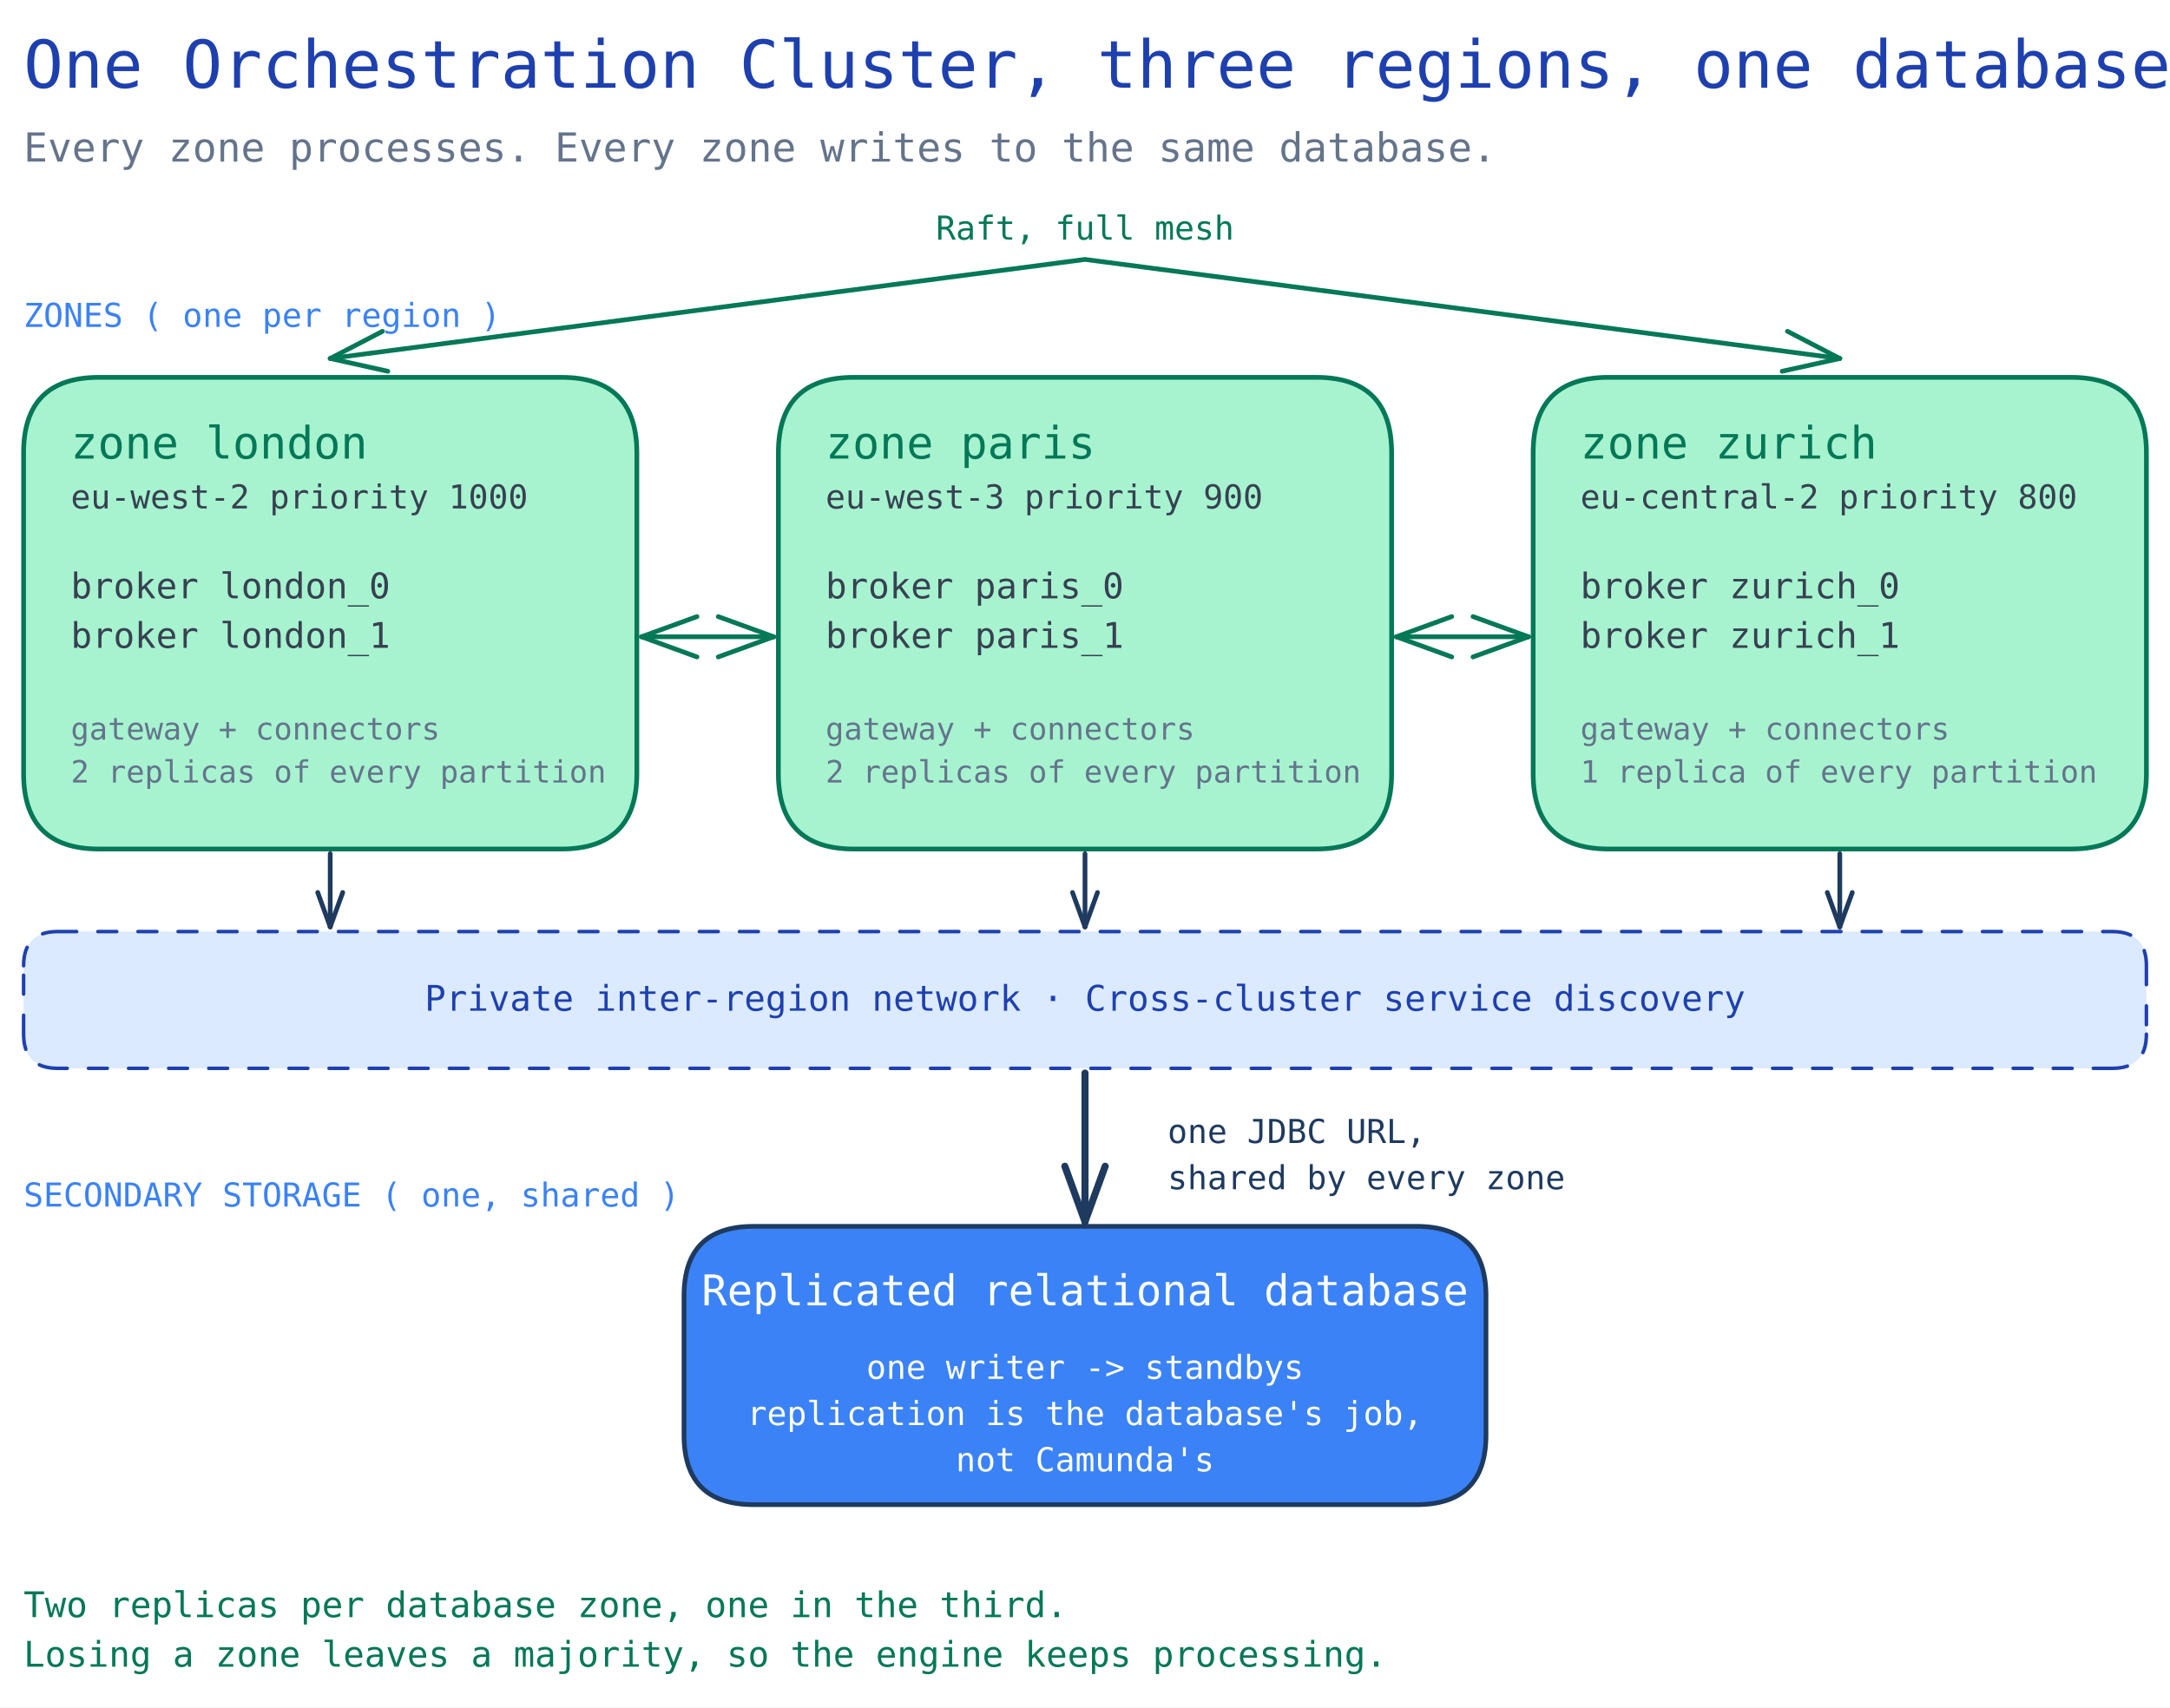
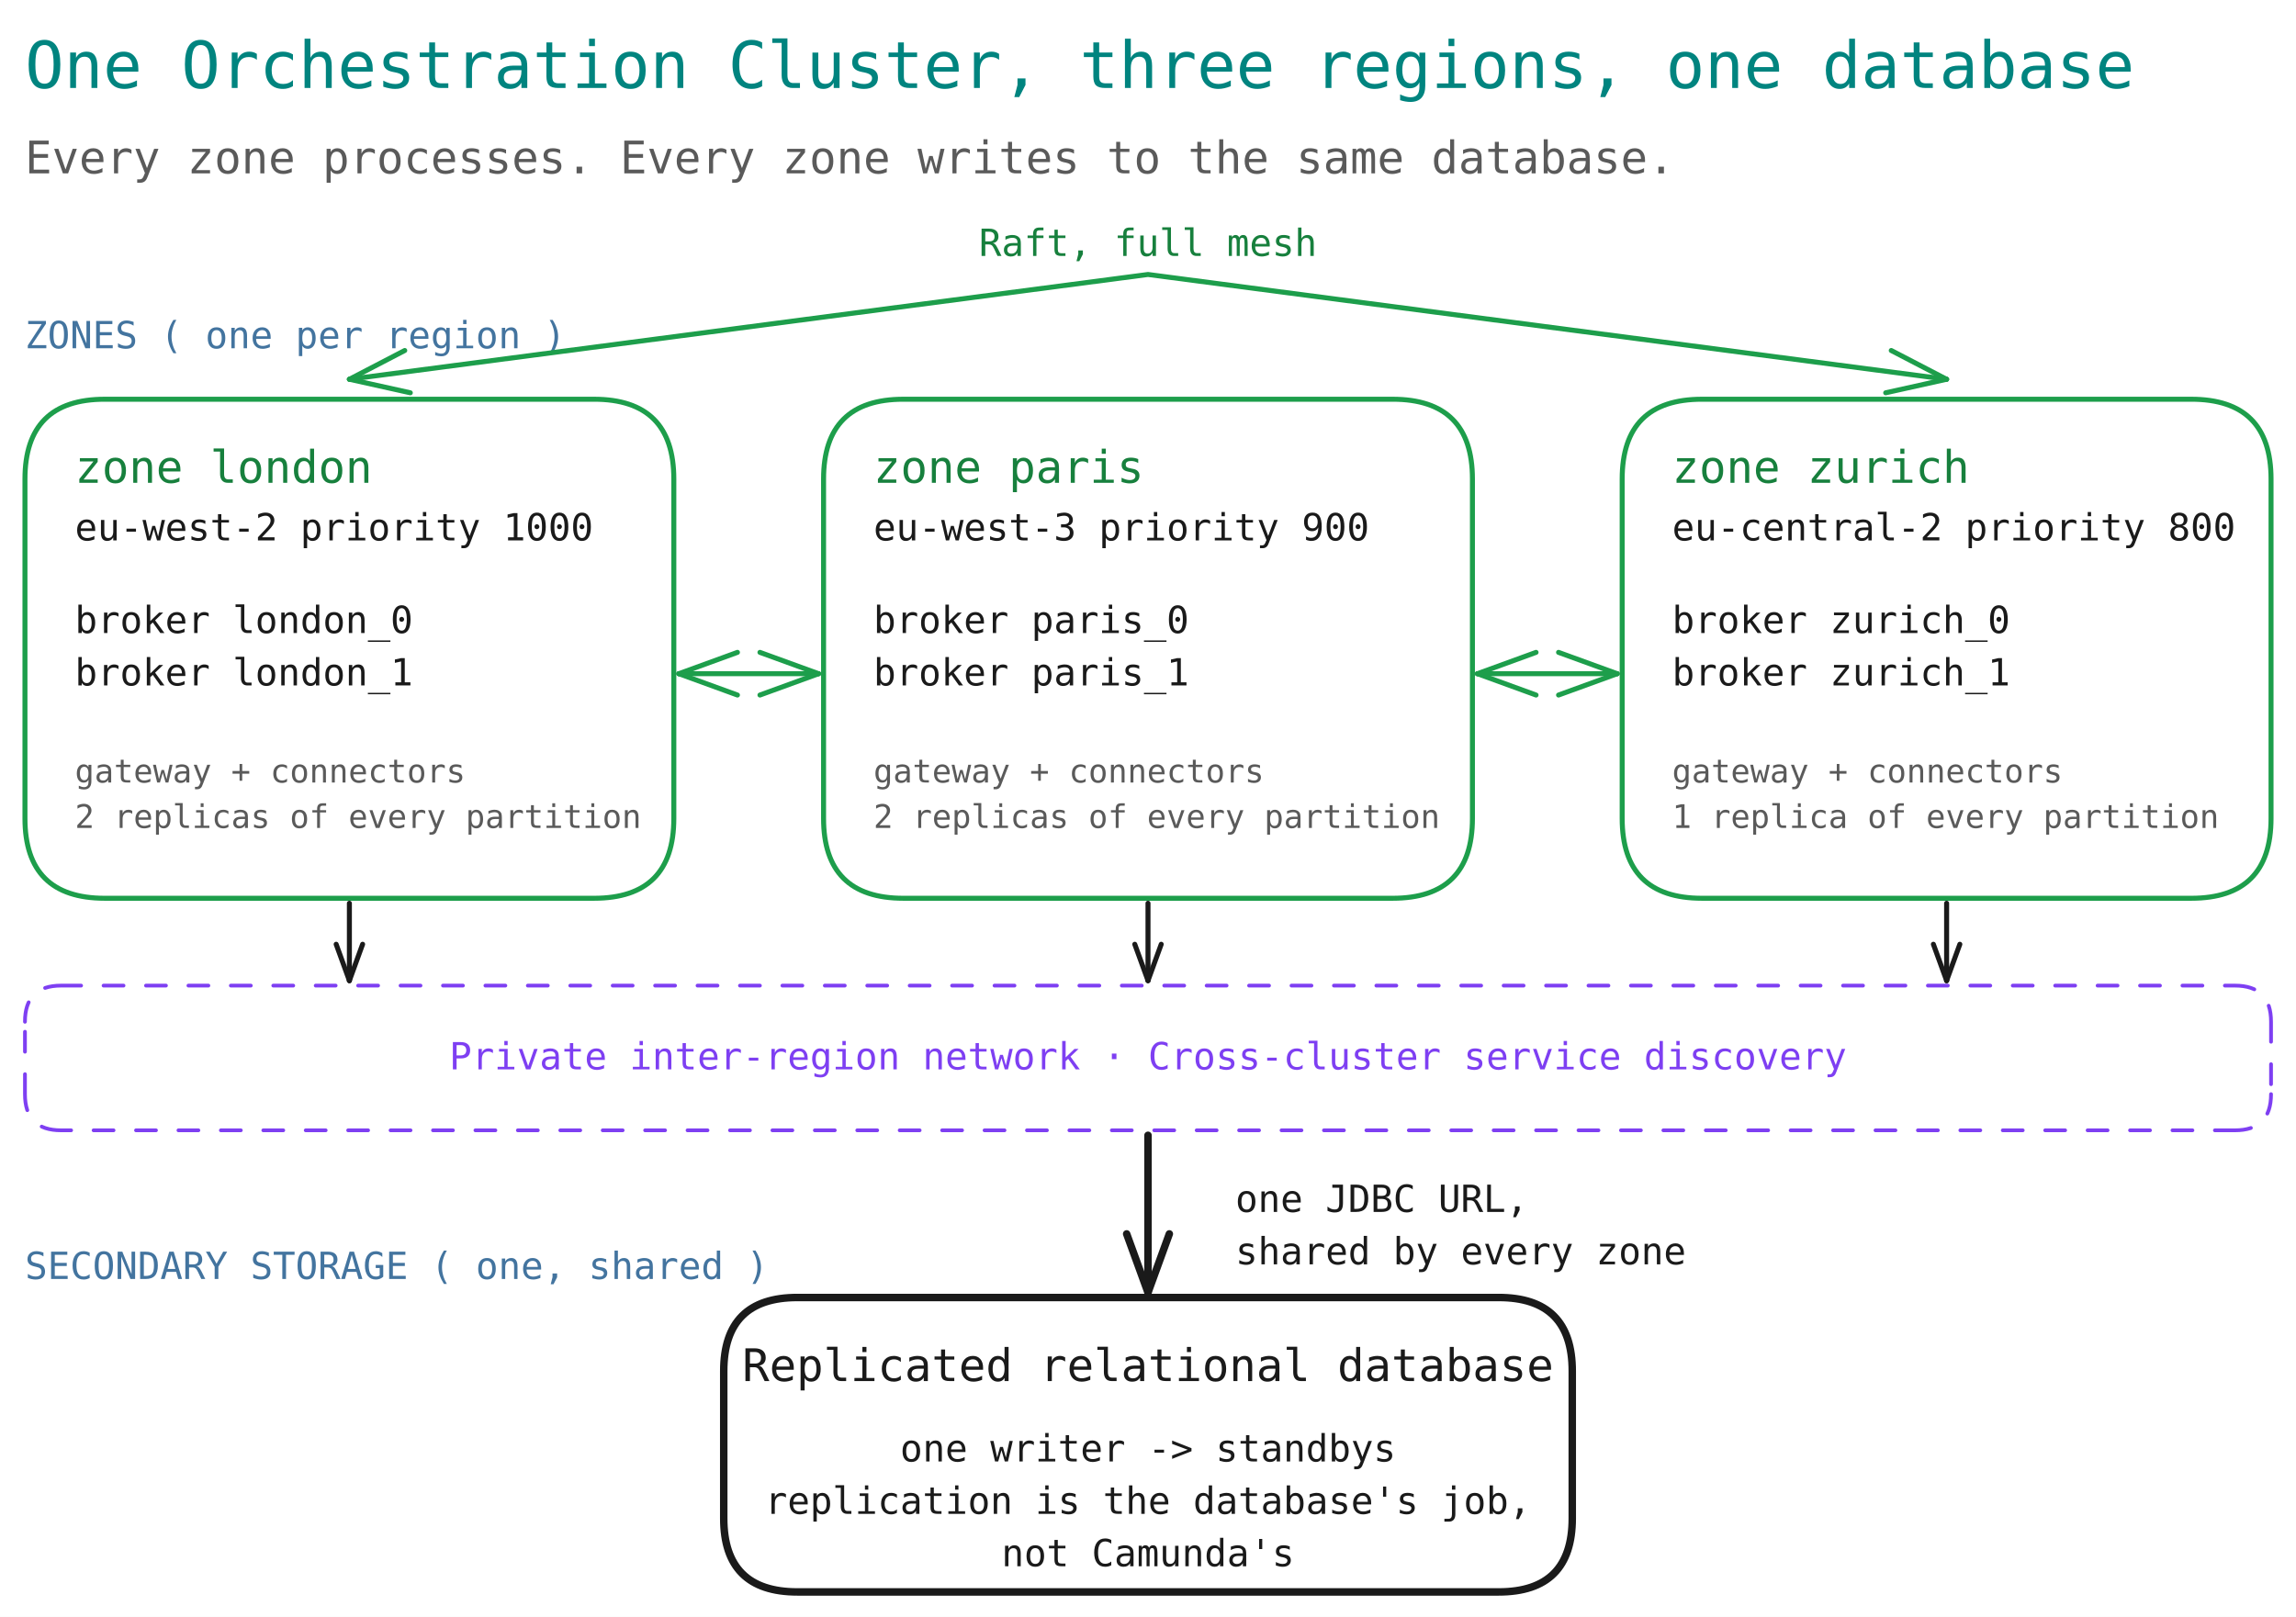
- <svg xmlns="http://www.w3.org/2000/svg" version="1.1" viewBox="0 0 920 724">
+ <svg xmlns="http://www.w3.org/2000/svg" version="1.1" viewBox="0 0 920 648">
  <defs />
-   <rect x="0" y="0" width="920" height="724" fill="#ffffff" />
-   <g transform="translate(10 10) rotate(0 320 17.5)">
-     <text x="0" y="27.207" font-family="ui-monospace, SFMono-Regular, Menlo, Consolas, monospace" font-size="28px" fill="#1e40af" text-anchor="start" style="white-space: pre;" direction="ltr" dominant-baseline="alphabetic">One Orchestration Cluster, three regions, one database</text>
+   <rect x="0" y="0" width="920" height="648" fill="#ffffff" />
+   <g transform="translate(10 10) rotate(0 421.2 16.25)">
+     <text x="0" y="25.264" font-family="ui-monospace, SFMono-Regular, Menlo, Consolas, monospace" font-size="26px" fill="#00847f" text-anchor="start" style="white-space: pre;" direction="ltr" dominant-baseline="alphabetic">One Orchestration Cluster, three regions, one database</text>
  </g>
-   <g transform="translate(10 52) rotate(0 450 11)">
-     <text x="0" y="16.519" font-family="ui-monospace, SFMono-Regular, Menlo, Consolas, monospace" font-size="17px" fill="#64748b" text-anchor="start" style="white-space: pre;" direction="ltr" dominant-baseline="alphabetic">Every zone processes. Every zone writes to the same database.</text>
+   <g transform="translate(10 52) rotate(0 329.4 11.25)">
+     <text x="0" y="17.49" font-family="ui-monospace, SFMono-Regular, Menlo, Consolas, monospace" font-size="18px" fill="#5a5a5a" text-anchor="start" style="white-space: pre;" direction="ltr" dominant-baseline="alphabetic">Every zone processes. Every zone writes to the same database.</text>
  </g>
-   <g transform="translate(10 125) rotate(0 130 10)">
-     <text x="0" y="13.604" font-family="ui-monospace, SFMono-Regular, Menlo, Consolas, monospace" font-size="14px" fill="#3b82f6" text-anchor="start" style="white-space: pre;" direction="ltr" dominant-baseline="alphabetic">ZONES  ( one per region )</text>
+   <g transform="translate(10 125) rotate(0 112.5 9.375)">
+     <text x="0" y="14.575" font-family="ui-monospace, SFMono-Regular, Menlo, Consolas, monospace" font-size="15px" fill="#43749f" text-anchor="start" style="white-space: pre;" direction="ltr" dominant-baseline="alphabetic">ZONES  ( one per region )</text>
  </g>
  <g stroke-linecap="round" transform="translate(10 160) rotate(0 130 100)">
-     <path d="M32 0 C80.68 0, 129.36 0, 228 0 C249.33 0, 260 10.67, 260 32 C260 64.55, 260 97.1, 260 168 C260 189.33, 249.33 200, 228 200 C159.01 200, 90.01 200, 32 200 C10.67 200, 0 189.33, 0 168 C0 128.83, 0 89.66, 0 32 C0 10.67, 10.67 0, 32 0" stroke="none" stroke-width="0" fill="#a7f3d0" />
-     <path d="M32 0 C80.92 0, 129.84 0, 228 0 M32 0 C91.1 0, 150.2 0, 228 0 M228 0 C249.33 0, 260 10.67, 260 32 M228 0 C249.33 0, 260 10.67, 260 32 M260 32 C260 59.97, 260 87.94, 260 168 M260 32 C260 72.57, 260 113.14, 260 168 M260 168 C260 189.33, 249.33 200, 228 200 M260 168 C260 189.33, 249.33 200, 228 200 M228 200 C187.94 200, 147.89 200, 32 200 M228 200 C151.31 200, 74.63 200, 32 200 M32 200 C10.67 200, 0 189.33, 0 168 M32 200 C10.67 200, 0 189.33, 0 168 M0 168 C0 113.62, 0 59.24, 0 32 M0 168 C0 136.58, 0 105.17, 0 32 M0 32 C0 10.67, 10.67 0, 32 0 M0 32 C0 10.67, 10.67 0, 32 0" stroke="#047857" stroke-width="2" fill="none" />
+     <path d="M32 0 C80.68 0, 129.36 0, 228 0 C249.33 0, 260 10.67, 260 32 C260 64.55, 260 97.1, 260 168 C260 189.33, 249.33 200, 228 200 C159.01 200, 90.01 200, 32 200 C10.67 200, 0 189.33, 0 168 C0 128.83, 0 89.66, 0 32 C0 10.67, 10.67 0, 32 0" stroke="none" stroke-width="0" fill="#ffffff" />
+     <path d="M32 0 C80.92 0, 129.84 0, 228 0 M32 0 C91.1 0, 150.2 0, 228 0 M228 0 C249.33 0, 260 10.67, 260 32 M228 0 C249.33 0, 260 10.67, 260 32 M260 32 C260 59.97, 260 87.94, 260 168 M260 32 C260 72.57, 260 113.14, 260 168 M260 168 C260 189.33, 249.33 200, 228 200 M260 168 C260 189.33, 249.33 200, 228 200 M228 200 C187.94 200, 147.89 200, 32 200 M228 200 C151.31 200, 74.63 200, 32 200 M32 200 C10.67 200, 0 189.33, 0 168 M32 200 C10.67 200, 0 189.33, 0 168 M0 168 C0 113.62, 0 59.24, 0 32 M0 168 C0 136.58, 0 105.17, 0 32 M0 32 C0 10.67, 10.67 0, 32 0 M0 32 C0 10.67, 10.67 0, 32 0" stroke="#1d9e4b" stroke-width="2" fill="none" />
  </g>
-   <g transform="translate(30 176) rotate(0 110 12)">
-     <text x="0" y="18.462" font-family="ui-monospace, SFMono-Regular, Menlo, Consolas, monospace" font-size="19px" fill="#047857" text-anchor="start" style="white-space: pre;" direction="ltr" dominant-baseline="alphabetic">zone london</text>
+   <g transform="translate(30 176) rotate(0 59.4 11.25)">
+     <text x="0" y="17.49" font-family="ui-monospace, SFMono-Regular, Menlo, Consolas, monospace" font-size="18px" fill="#17803d" text-anchor="start" style="white-space: pre;" direction="ltr" dominant-baseline="alphabetic">zone london</text>
  </g>
-   <g transform="translate(30 202) rotate(0 110 10)">
-     <text x="0" y="13.604" font-family="ui-monospace, SFMono-Regular, Menlo, Consolas, monospace" font-size="14px" fill="#374151" text-anchor="start" style="white-space: pre;" direction="ltr" dominant-baseline="alphabetic">eu-west-2   priority 1000</text>
+   <g transform="translate(30 202) rotate(0 108 9.375)">
+     <text x="0" y="14.575" font-family="ui-monospace, SFMono-Regular, Menlo, Consolas, monospace" font-size="15px" fill="#1a1a1a" text-anchor="start" style="white-space: pre;" direction="ltr" dominant-baseline="alphabetic">eu-west-2  priority 1000</text>
  </g>
-   <g transform="translate(30 238) rotate(0 110 24)">
-     <text x="0" y="15.7" font-family="ui-monospace, SFMono-Regular, Menlo, Consolas, monospace" font-size="15px" fill="#374151" text-anchor="start" style="white-space: pre;" direction="ltr" dominant-baseline="alphabetic">broker london_0</text>
-     <text x="0" y="36.7" font-family="ui-monospace, SFMono-Regular, Menlo, Consolas, monospace" font-size="15px" fill="#374151" text-anchor="start" style="white-space: pre;" direction="ltr" dominant-baseline="alphabetic">broker london_1</text>
+   <g transform="translate(30 238) rotate(0 67.5 21)">
+     <text x="0" y="15.7" font-family="ui-monospace, SFMono-Regular, Menlo, Consolas, monospace" font-size="15px" fill="#1a1a1a" text-anchor="start" style="white-space: pre;" direction="ltr" dominant-baseline="alphabetic">broker london_0</text>
+     <text x="0" y="36.7" font-family="ui-monospace, SFMono-Regular, Menlo, Consolas, monospace" font-size="15px" fill="#1a1a1a" text-anchor="start" style="white-space: pre;" direction="ltr" dominant-baseline="alphabetic">broker london_1</text>
  </g>
-   <g transform="translate(30 300) rotate(0 110 22)">
-     <text x="0" y="13.607" font-family="ui-monospace, SFMono-Regular, Menlo, Consolas, monospace" font-size="13px" fill="#64748b" text-anchor="start" style="white-space: pre;" direction="ltr" dominant-baseline="alphabetic">gateway + connectors</text>
-     <text x="0" y="31.807" font-family="ui-monospace, SFMono-Regular, Menlo, Consolas, monospace" font-size="13px" fill="#64748b" text-anchor="start" style="white-space: pre;" direction="ltr" dominant-baseline="alphabetic">2 replicas of every partition</text>
+   <g transform="translate(30 300) rotate(0 113.1 18.2)">
+     <text x="0" y="13.607" font-family="ui-monospace, SFMono-Regular, Menlo, Consolas, monospace" font-size="13px" fill="#5a5a5a" text-anchor="start" style="white-space: pre;" direction="ltr" dominant-baseline="alphabetic">gateway + connectors</text>
+     <text x="0" y="31.807" font-family="ui-monospace, SFMono-Regular, Menlo, Consolas, monospace" font-size="13px" fill="#5a5a5a" text-anchor="start" style="white-space: pre;" direction="ltr" dominant-baseline="alphabetic">2 replicas of every partition</text>
  </g>
  <g stroke-linecap="round" transform="translate(330 160) rotate(0 130 100)">
-     <path d="M32 0 C80.65 0, 129.29 0, 228 0 C249.33 0, 260 10.67, 260 32 C260 71.83, 260 111.67, 260 168 C260 189.33, 249.33 200, 228 200 C167.98 200, 107.96 200, 32 200 C10.67 200, 0 189.33, 0 168 C0 124.42, 0 80.84, 0 32 C0 10.67, 10.67 0, 32 0" stroke="none" stroke-width="0" fill="#a7f3d0" />
-     <path d="M32 0 C80.93 0, 129.86 0, 228 0 M32 0 C75.41 0, 118.82 0, 228 0 M228 0 C249.33 0, 260 10.67, 260 32 M228 0 C249.33 0, 260 10.67, 260 32 M260 32 C260 83.77, 260 135.54, 260 168 M260 32 C260 85.52, 260 139.04, 260 168 M260 168 C260 189.33, 249.33 200, 228 200 M260 168 C260 189.33, 249.33 200, 228 200 M228 200 C157.22 200, 86.45 200, 32 200 M228 200 C159.51 200, 91.01 200, 32 200 M32 200 C10.67 200, 0 189.33, 0 168 M32 200 C10.67 200, 0 189.33, 0 168 M0 168 C0 131.56, 0 95.12, 0 32 M0 168 C0 114.26, 0 60.51, 0 32 M0 32 C0 10.67, 10.67 0, 32 0 M0 32 C0 10.67, 10.67 0, 32 0" stroke="#047857" stroke-width="2" fill="none" />
+     <path d="M32 0 C80.65 0, 129.29 0, 228 0 C249.33 0, 260 10.67, 260 32 C260 71.83, 260 111.67, 260 168 C260 189.33, 249.33 200, 228 200 C167.98 200, 107.96 200, 32 200 C10.67 200, 0 189.33, 0 168 C0 124.42, 0 80.84, 0 32 C0 10.67, 10.67 0, 32 0" stroke="none" stroke-width="0" fill="#ffffff" />
+     <path d="M32 0 C80.93 0, 129.86 0, 228 0 M32 0 C75.41 0, 118.82 0, 228 0 M228 0 C249.33 0, 260 10.67, 260 32 M228 0 C249.33 0, 260 10.67, 260 32 M260 32 C260 83.77, 260 135.54, 260 168 M260 32 C260 85.52, 260 139.04, 260 168 M260 168 C260 189.33, 249.33 200, 228 200 M260 168 C260 189.33, 249.33 200, 228 200 M228 200 C157.22 200, 86.45 200, 32 200 M228 200 C159.51 200, 91.01 200, 32 200 M32 200 C10.67 200, 0 189.33, 0 168 M32 200 C10.67 200, 0 189.33, 0 168 M0 168 C0 131.56, 0 95.12, 0 32 M0 168 C0 114.26, 0 60.51, 0 32 M0 32 C0 10.67, 10.67 0, 32 0 M0 32 C0 10.67, 10.67 0, 32 0" stroke="#1d9e4b" stroke-width="2" fill="none" />
  </g>
-   <g transform="translate(350 176) rotate(0 110 12)">
-     <text x="0" y="18.462" font-family="ui-monospace, SFMono-Regular, Menlo, Consolas, monospace" font-size="19px" fill="#047857" text-anchor="start" style="white-space: pre;" direction="ltr" dominant-baseline="alphabetic">zone paris</text>
+   <g transform="translate(350 176) rotate(0 54 11.25)">
+     <text x="0" y="17.49" font-family="ui-monospace, SFMono-Regular, Menlo, Consolas, monospace" font-size="18px" fill="#17803d" text-anchor="start" style="white-space: pre;" direction="ltr" dominant-baseline="alphabetic">zone paris</text>
  </g>
-   <g transform="translate(350 202) rotate(0 110 10)">
-     <text x="0" y="13.604" font-family="ui-monospace, SFMono-Regular, Menlo, Consolas, monospace" font-size="14px" fill="#374151" text-anchor="start" style="white-space: pre;" direction="ltr" dominant-baseline="alphabetic">eu-west-3   priority 900</text>
+   <g transform="translate(350 202) rotate(0 103.5 9.375)">
+     <text x="0" y="14.575" font-family="ui-monospace, SFMono-Regular, Menlo, Consolas, monospace" font-size="15px" fill="#1a1a1a" text-anchor="start" style="white-space: pre;" direction="ltr" dominant-baseline="alphabetic">eu-west-3  priority 900</text>
  </g>
-   <g transform="translate(350 238) rotate(0 110 24)">
-     <text x="0" y="15.7" font-family="ui-monospace, SFMono-Regular, Menlo, Consolas, monospace" font-size="15px" fill="#374151" text-anchor="start" style="white-space: pre;" direction="ltr" dominant-baseline="alphabetic">broker paris_0</text>
-     <text x="0" y="36.7" font-family="ui-monospace, SFMono-Regular, Menlo, Consolas, monospace" font-size="15px" fill="#374151" text-anchor="start" style="white-space: pre;" direction="ltr" dominant-baseline="alphabetic">broker paris_1</text>
+   <g transform="translate(350 238) rotate(0 63 21)">
+     <text x="0" y="15.7" font-family="ui-monospace, SFMono-Regular, Menlo, Consolas, monospace" font-size="15px" fill="#1a1a1a" text-anchor="start" style="white-space: pre;" direction="ltr" dominant-baseline="alphabetic">broker paris_0</text>
+     <text x="0" y="36.7" font-family="ui-monospace, SFMono-Regular, Menlo, Consolas, monospace" font-size="15px" fill="#1a1a1a" text-anchor="start" style="white-space: pre;" direction="ltr" dominant-baseline="alphabetic">broker paris_1</text>
  </g>
-   <g transform="translate(350 300) rotate(0 110 22)">
-     <text x="0" y="13.607" font-family="ui-monospace, SFMono-Regular, Menlo, Consolas, monospace" font-size="13px" fill="#64748b" text-anchor="start" style="white-space: pre;" direction="ltr" dominant-baseline="alphabetic">gateway + connectors</text>
-     <text x="0" y="31.807" font-family="ui-monospace, SFMono-Regular, Menlo, Consolas, monospace" font-size="13px" fill="#64748b" text-anchor="start" style="white-space: pre;" direction="ltr" dominant-baseline="alphabetic">2 replicas of every partition</text>
+   <g transform="translate(350 300) rotate(0 113.1 18.2)">
+     <text x="0" y="13.607" font-family="ui-monospace, SFMono-Regular, Menlo, Consolas, monospace" font-size="13px" fill="#5a5a5a" text-anchor="start" style="white-space: pre;" direction="ltr" dominant-baseline="alphabetic">gateway + connectors</text>
+     <text x="0" y="31.807" font-family="ui-monospace, SFMono-Regular, Menlo, Consolas, monospace" font-size="13px" fill="#5a5a5a" text-anchor="start" style="white-space: pre;" direction="ltr" dominant-baseline="alphabetic">2 replicas of every partition</text>
  </g>
  <g stroke-linecap="round" transform="translate(650 160) rotate(0 130 100)">
-     <path d="M32 0 C80.62 0, 129.23 0, 228 0 C249.33 0, 260 10.67, 260 32 C260 79.12, 260 126.23, 260 168 C260 189.33, 249.33 200, 228 200 C176.95 200, 125.91 200, 32 200 C10.67 200, 0 189.33, 0 168 C0 120.01, 0 72.03, 0 32 C0 10.67, 10.67 0, 32 0" stroke="none" stroke-width="0" fill="#a7f3d0" />
-     <path d="M32 0 C80.94 0, 129.88 0, 228 0 M32 0 C98.92 0, 165.83 0, 228 0 M228 0 C249.33 0, 260 10.67, 260 32 M228 0 C249.33 0, 260 10.67, 260 32 M260 32 C260 80.38, 260 128.75, 260 168 M260 32 C260 71.27, 260 110.54, 260 168 M260 168 C260 189.33, 249.33 200, 228 200 M260 168 C260 189.33, 249.33 200, 228 200 M228 200 C165.71 200, 103.41 200, 32 200 M228 200 C167.7 200, 107.4 200, 32 200 M32 200 C10.67 200, 0 189.33, 0 168 M32 200 C10.67 200, 0 189.33, 0 168 M0 168 C0 122.3, 0 76.6, 0 32 M0 168 C0 119.13, 0 70.26, 0 32 M0 32 C0 10.67, 10.67 0, 32 0 M0 32 C0 10.67, 10.67 0, 32 0" stroke="#047857" stroke-width="2" fill="none" />
+     <path d="M32 0 C80.62 0, 129.23 0, 228 0 C249.33 0, 260 10.67, 260 32 C260 79.12, 260 126.23, 260 168 C260 189.33, 249.33 200, 228 200 C176.95 200, 125.91 200, 32 200 C10.67 200, 0 189.33, 0 168 C0 120.01, 0 72.03, 0 32 C0 10.67, 10.67 0, 32 0" stroke="none" stroke-width="0" fill="#ffffff" />
+     <path d="M32 0 C80.94 0, 129.88 0, 228 0 M32 0 C98.92 0, 165.83 0, 228 0 M228 0 C249.33 0, 260 10.67, 260 32 M228 0 C249.33 0, 260 10.67, 260 32 M260 32 C260 80.38, 260 128.75, 260 168 M260 32 C260 71.27, 260 110.54, 260 168 M260 168 C260 189.33, 249.33 200, 228 200 M260 168 C260 189.33, 249.33 200, 228 200 M228 200 C165.71 200, 103.41 200, 32 200 M228 200 C167.7 200, 107.4 200, 32 200 M32 200 C10.67 200, 0 189.33, 0 168 M32 200 C10.67 200, 0 189.33, 0 168 M0 168 C0 122.3, 0 76.6, 0 32 M0 168 C0 119.13, 0 70.26, 0 32 M0 32 C0 10.67, 10.67 0, 32 0 M0 32 C0 10.67, 10.67 0, 32 0" stroke="#1d9e4b" stroke-width="2" fill="none" />
  </g>
-   <g transform="translate(670 176) rotate(0 110 12)">
-     <text x="0" y="18.462" font-family="ui-monospace, SFMono-Regular, Menlo, Consolas, monospace" font-size="19px" fill="#047857" text-anchor="start" style="white-space: pre;" direction="ltr" dominant-baseline="alphabetic">zone zurich</text>
+   <g transform="translate(670 176) rotate(0 59.4 11.25)">
+     <text x="0" y="17.49" font-family="ui-monospace, SFMono-Regular, Menlo, Consolas, monospace" font-size="18px" fill="#17803d" text-anchor="start" style="white-space: pre;" direction="ltr" dominant-baseline="alphabetic">zone zurich</text>
  </g>
-   <g transform="translate(670 202) rotate(0 110 10)">
-     <text x="0" y="13.604" font-family="ui-monospace, SFMono-Regular, Menlo, Consolas, monospace" font-size="14px" fill="#374151" text-anchor="start" style="white-space: pre;" direction="ltr" dominant-baseline="alphabetic">eu-central-2   priority 800</text>
+   <g transform="translate(670 202) rotate(0 117 9.375)">
+     <text x="0" y="14.575" font-family="ui-monospace, SFMono-Regular, Menlo, Consolas, monospace" font-size="15px" fill="#1a1a1a" text-anchor="start" style="white-space: pre;" direction="ltr" dominant-baseline="alphabetic">eu-central-2  priority 800</text>
  </g>
-   <g transform="translate(670 238) rotate(0 110 24)">
-     <text x="0" y="15.7" font-family="ui-monospace, SFMono-Regular, Menlo, Consolas, monospace" font-size="15px" fill="#374151" text-anchor="start" style="white-space: pre;" direction="ltr" dominant-baseline="alphabetic">broker zurich_0</text>
-     <text x="0" y="36.7" font-family="ui-monospace, SFMono-Regular, Menlo, Consolas, monospace" font-size="15px" fill="#374151" text-anchor="start" style="white-space: pre;" direction="ltr" dominant-baseline="alphabetic">broker zurich_1</text>
+   <g transform="translate(670 238) rotate(0 67.5 21)">
+     <text x="0" y="15.7" font-family="ui-monospace, SFMono-Regular, Menlo, Consolas, monospace" font-size="15px" fill="#1a1a1a" text-anchor="start" style="white-space: pre;" direction="ltr" dominant-baseline="alphabetic">broker zurich_0</text>
+     <text x="0" y="36.7" font-family="ui-monospace, SFMono-Regular, Menlo, Consolas, monospace" font-size="15px" fill="#1a1a1a" text-anchor="start" style="white-space: pre;" direction="ltr" dominant-baseline="alphabetic">broker zurich_1</text>
  </g>
-   <g transform="translate(670 300) rotate(0 110 22)">
-     <text x="0" y="13.607" font-family="ui-monospace, SFMono-Regular, Menlo, Consolas, monospace" font-size="13px" fill="#64748b" text-anchor="start" style="white-space: pre;" direction="ltr" dominant-baseline="alphabetic">gateway + connectors</text>
-     <text x="0" y="31.807" font-family="ui-monospace, SFMono-Regular, Menlo, Consolas, monospace" font-size="13px" fill="#64748b" text-anchor="start" style="white-space: pre;" direction="ltr" dominant-baseline="alphabetic">1 replica of every partition</text>
+   <g transform="translate(670 300) rotate(0 109.2 18.2)">
+     <text x="0" y="13.607" font-family="ui-monospace, SFMono-Regular, Menlo, Consolas, monospace" font-size="13px" fill="#5a5a5a" text-anchor="start" style="white-space: pre;" direction="ltr" dominant-baseline="alphabetic">gateway + connectors</text>
+     <text x="0" y="31.807" font-family="ui-monospace, SFMono-Regular, Menlo, Consolas, monospace" font-size="13px" fill="#5a5a5a" text-anchor="start" style="white-space: pre;" direction="ltr" dominant-baseline="alphabetic">1 replica of every partition</text>
  </g>
  <g stroke-linecap="round" transform="translate(10 395) rotate(0 450 29)">
-     <path d="M14.5 0 C285.36 0, 556.21 0, 885.5 0 C895.17 0, 900 4.83, 900 14.5 C900 22.98, 900 31.47, 900 43.5 C900 53.17, 895.17 58, 885.5 58 C580.35 58, 275.2 58, 14.5 58 C4.83 58, 0 53.17, 0 43.5 C0 37.2, 0 30.89, 0 14.5 C0 4.83, 4.83 0, 14.5 0" stroke="none" stroke-width="0" fill="#dbeafe" />
-     <path d="M14.5 0 C275.04 0, 535.57 0, 885.5 0 M885.5 0 C895.17 0, 900 4.83, 900 14.5 M900 14.5 C900 26.09, 900 37.68, 900 43.5 M900 43.5 C900 53.17, 895.17 58, 885.5 58 M885.5 58 C642.7 58, 399.89 58, 14.5 58 M14.5 58 C4.83 58, 0 53.17, 0 43.5 M0 43.5 C0 37.14, 0 30.78, 0 14.5 M0 14.5 C0 4.83, 4.83 0, 14.5 0" stroke="#1e40af" stroke-width="1.5" fill="none" stroke-dasharray="8 9" />
+     <path d="M14.5 0 C285.36 0, 556.21 0, 885.5 0 C895.17 0, 900 4.83, 900 14.5 C900 22.98, 900 31.47, 900 43.5 C900 53.17, 895.17 58, 885.5 58 C580.35 58, 275.2 58, 14.5 58 C4.83 58, 0 53.17, 0 43.5 C0 37.2, 0 30.89, 0 14.5 C0 4.83, 4.83 0, 14.5 0" stroke="none" stroke-width="0" fill="#ffffff" />
+     <path d="M14.5 0 C275.04 0, 535.57 0, 885.5 0 M885.5 0 C895.17 0, 900 4.83, 900 14.5 M900 14.5 C900 26.09, 900 37.68, 900 43.5 M900 43.5 C900 53.17, 895.17 58, 885.5 58 M885.5 58 C642.7 58, 399.89 58, 14.5 58 M14.5 58 C4.83 58, 0 53.17, 0 43.5 M0 43.5 C0 37.14, 0 30.78, 0 14.5 M0 14.5 C0 4.83, 4.83 0, 14.5 0" stroke="#7e3ff2" stroke-width="1.5" fill="none" stroke-dasharray="8 9" />
  </g>
-   <g transform="translate(30 414) rotate(0 430 10)">
-     <text x="430" y="14.575" font-family="ui-monospace, SFMono-Regular, Menlo, Consolas, monospace" font-size="15px" fill="#1e40af" text-anchor="middle" style="white-space: pre;" direction="ltr" dominant-baseline="alphabetic">Private inter-region network  ·  Cross-cluster service discovery</text>
+   <g transform="translate(172 414) rotate(0 288 9.375)">
+     <text x="288" y="14.575" font-family="ui-monospace, SFMono-Regular, Menlo, Consolas, monospace" font-size="15px" fill="#7e3ff2" text-anchor="middle" style="white-space: pre;" direction="ltr" dominant-baseline="alphabetic">Private inter-region network  ·  Cross-cluster service discovery</text>
  </g>
  <g stroke-linecap="round">
    <g transform="translate(272 270) rotate(0 28 0)">
-       <path d="M0 0 C16.75 0, 33.51 0, 56 0 M0 0 C15.86 0, 31.71 0, 56 0" stroke="#047857" stroke-width="2" fill="none" />
+       <path d="M0 0 C16.75 0, 33.51 0, 56 0 M0 0 C15.86 0, 31.71 0, 56 0" stroke="#1d9e4b" stroke-width="2" fill="none" />
    </g>
    <g transform="translate(272 270) rotate(0 28 0)">
-       <path d="M23.49 -8.55 C16.46 -5.99, 9.44 -3.43, 0 0 M23.49 -8.55 C16.84 -6.13, 10.19 -3.71, 0 0" stroke="#047857" stroke-width="2" fill="none" />
+       <path d="M23.49 -8.55 C16.46 -5.99, 9.44 -3.43, 0 0 M23.49 -8.55 C16.84 -6.13, 10.19 -3.71, 0 0" stroke="#1d9e4b" stroke-width="2" fill="none" />
    </g>
    <g transform="translate(272 270) rotate(0 28 0)">
-       <path d="M23.49 8.55 C16.46 5.99, 9.44 3.43, 0 0 M23.49 8.55 C16.84 6.13, 10.19 3.71, 0 0" stroke="#047857" stroke-width="2" fill="none" />
+       <path d="M23.49 8.55 C16.46 5.99, 9.44 3.43, 0 0 M23.49 8.55 C16.84 6.13, 10.19 3.71, 0 0" stroke="#1d9e4b" stroke-width="2" fill="none" />
    </g>
    <g transform="translate(272 270) rotate(0 28 0)">
-       <path d="M32.51 8.55 C39.54 5.99, 46.56 3.43, 56 0 M32.51 8.55 C39.16 6.13, 45.81 3.71, 56 0" stroke="#047857" stroke-width="2" fill="none" />
+       <path d="M32.51 8.55 C39.54 5.99, 46.56 3.43, 56 0 M32.51 8.55 C39.16 6.13, 45.81 3.71, 56 0" stroke="#1d9e4b" stroke-width="2" fill="none" />
    </g>
    <g transform="translate(272 270) rotate(0 28 0)">
-       <path d="M32.51 -8.55 C39.54 -5.99, 46.56 -3.43, 56 0 M32.51 -8.55 C39.16 -6.13, 45.81 -3.71, 56 0" stroke="#047857" stroke-width="2" fill="none" />
+       <path d="M32.51 -8.55 C39.54 -5.99, 46.56 -3.43, 56 0 M32.51 -8.55 C39.16 -6.13, 45.81 -3.71, 56 0" stroke="#1d9e4b" stroke-width="2" fill="none" />
    </g>
  </g>
  <mask />
  <g stroke-linecap="round">
    <g transform="translate(592 270) rotate(0 28 0)">
-       <path d="M0 0 C16.75 0, 33.51 0, 56 0 M0 0 C12.72 0, 25.44 0, 56 0" stroke="#047857" stroke-width="2" fill="none" />
+       <path d="M0 0 C16.75 0, 33.51 0, 56 0 M0 0 C12.72 0, 25.44 0, 56 0" stroke="#1d9e4b" stroke-width="2" fill="none" />
    </g>
    <g transform="translate(592 270) rotate(0 28 0)">
-       <path d="M23.49 -8.55 C16.46 -5.99, 9.44 -3.43, 0 0 M23.49 -8.55 C18.16 -6.61, 12.82 -4.67, 0 0" stroke="#047857" stroke-width="2" fill="none" />
+       <path d="M23.49 -8.55 C16.46 -5.99, 9.44 -3.43, 0 0 M23.49 -8.55 C18.16 -6.61, 12.82 -4.67, 0 0" stroke="#1d9e4b" stroke-width="2" fill="none" />
    </g>
    <g transform="translate(592 270) rotate(0 28 0)">
-       <path d="M23.49 8.55 C16.46 5.99, 9.44 3.43, 0 0 M23.49 8.55 C18.16 6.61, 12.82 4.67, 0 0" stroke="#047857" stroke-width="2" fill="none" />
+       <path d="M23.49 8.55 C16.46 5.99, 9.44 3.43, 0 0 M23.49 8.55 C18.16 6.61, 12.82 4.67, 0 0" stroke="#1d9e4b" stroke-width="2" fill="none" />
    </g>
    <g transform="translate(592 270) rotate(0 28 0)">
-       <path d="M32.51 8.55 C39.54 5.99, 46.56 3.43, 56 0 M32.51 8.55 C37.84 6.61, 43.18 4.67, 56 0" stroke="#047857" stroke-width="2" fill="none" />
+       <path d="M32.51 8.55 C39.54 5.99, 46.56 3.43, 56 0 M32.51 8.55 C37.84 6.61, 43.18 4.67, 56 0" stroke="#1d9e4b" stroke-width="2" fill="none" />
    </g>
    <g transform="translate(592 270) rotate(0 28 0)">
-       <path d="M32.51 -8.55 C39.54 -5.99, 46.56 -3.43, 56 0 M32.51 -8.55 C37.84 -6.61, 43.18 -4.67, 56 0" stroke="#047857" stroke-width="2" fill="none" />
+       <path d="M32.51 -8.55 C39.54 -5.99, 46.56 -3.43, 56 0 M32.51 -8.55 C37.84 -6.61, 43.18 -4.67, 56 0" stroke="#1d9e4b" stroke-width="2" fill="none" />
    </g>
  </g>
  <mask />
  <g stroke-linecap="round">
    <g transform="translate(140 152) rotate(0 320 -21)">
-       <path d="M0 0 C95.74 -12.57, 191.48 -25.13, 320 -42 M0 0 C118.76 -15.59, 237.51 -31.17, 320 -42 M320 -42 C441.79 -26.01, 563.59 -10.03, 640 0 M320 -42 C438.85 -26.4, 557.7 -10.8, 640 0" stroke="#047857" stroke-width="2" fill="none" />
+       <path d="M0 0 C95.74 -12.57, 191.48 -25.13, 320 -42 M0 0 C118.76 -15.59, 237.51 -31.17, 320 -42 M320 -42 C441.79 -26.01, 563.59 -10.03, 640 0 M320 -42 C438.85 -26.4, 557.7 -10.8, 640 0" stroke="#1d9e4b" stroke-width="2" fill="none" />
    </g>
    <g transform="translate(140 152) rotate(0 320 -21)">
-       <path d="M22.18 -11.53 C15.54 -8.08, 8.91 -4.63, 0 0 M22.18 -11.53 C13.95 -7.25, 5.72 -2.97, 0 0" stroke="#047857" stroke-width="2" fill="none" />
+       <path d="M22.18 -11.53 C15.54 -8.08, 8.91 -4.63, 0 0 M22.18 -11.53 C13.95 -7.25, 5.72 -2.97, 0 0" stroke="#1d9e4b" stroke-width="2" fill="none" />
    </g>
    <g transform="translate(140 152) rotate(0 320 -21)">
-       <path d="M24.41 5.42 C17.1 3.8, 9.8 2.18, 0 0 M24.41 5.42 C15.35 3.41, 6.29 1.4, 0 0" stroke="#047857" stroke-width="2" fill="none" />
+       <path d="M24.41 5.42 C17.1 3.8, 9.8 2.18, 0 0 M24.41 5.42 C15.35 3.41, 6.29 1.4, 0 0" stroke="#1d9e4b" stroke-width="2" fill="none" />
    </g>
    <g transform="translate(140 152) rotate(0 320 -21)">
-       <path d="M615.59 5.42 C622.9 3.8, 630.2 2.18, 640 0 M615.59 5.42 C624.65 3.41, 633.71 1.4, 640 0" stroke="#047857" stroke-width="2" fill="none" />
+       <path d="M615.59 5.42 C622.9 3.8, 630.2 2.18, 640 0 M615.59 5.42 C624.65 3.41, 633.71 1.4, 640 0" stroke="#1d9e4b" stroke-width="2" fill="none" />
    </g>
    <g transform="translate(140 152) rotate(0 320 -21)">
-       <path d="M617.82 -11.53 C624.46 -8.08, 631.09 -4.63, 640 0 M617.82 -11.53 C626.05 -7.25, 634.28 -2.97, 640 0" stroke="#047857" stroke-width="2" fill="none" />
+       <path d="M617.82 -11.53 C624.46 -8.08, 631.09 -4.63, 640 0 M617.82 -11.53 C626.05 -7.25, 634.28 -2.97, 640 0" stroke="#1d9e4b" stroke-width="2" fill="none" />
    </g>
  </g>
  <mask />
-   <g transform="translate(375 88) rotate(0 85 9)">
-     <text x="85" y="13.604" font-family="ui-monospace, SFMono-Regular, Menlo, Consolas, monospace" font-size="14px" fill="#047857" text-anchor="middle" style="white-space: pre;" direction="ltr" dominant-baseline="alphabetic">Raft, full mesh</text>
+   <g transform="translate(392.5 88) rotate(0 67.5 9.375)">
+     <text x="67.5" y="14.575" font-family="ui-monospace, SFMono-Regular, Menlo, Consolas, monospace" font-size="15px" fill="#17803d" text-anchor="middle" style="white-space: pre;" direction="ltr" dominant-baseline="alphabetic">Raft, full mesh</text>
  </g>
  <g stroke-linecap="round">
    <g transform="translate(140 362) rotate(0 0 15.5)">
-       <path d="M0 0 C0 9.28, 0 18.55, 0 31 M0 0 C0 6.3, 0 12.59, 0 31" stroke="#1e3a5f" stroke-width="2" fill="none" />
+       <path d="M0 0 C0 9.28, 0 18.55, 0 31 M0 0 C0 6.3, 0 12.59, 0 31" stroke="#1a1a1a" stroke-width="2" fill="none" />
    </g>
    <g transform="translate(140 362) rotate(0 0 15.5)">
-       <path d="M-5.3 16.43 C-3.72 20.79, -2.13 25.15, 0 31 M-5.3 16.43 C-4.22 19.39, -3.15 22.35, 0 31" stroke="#1e3a5f" stroke-width="2" fill="none" />
+       <path d="M-5.3 16.43 C-3.72 20.79, -2.13 25.15, 0 31 M-5.3 16.43 C-4.22 19.39, -3.15 22.35, 0 31" stroke="#1a1a1a" stroke-width="2" fill="none" />
    </g>
    <g transform="translate(140 362) rotate(0 0 15.5)">
-       <path d="M5.3 16.43 C3.72 20.79, 2.13 25.15, 0 31 M5.3 16.43 C4.22 19.39, 3.15 22.35, 0 31" stroke="#1e3a5f" stroke-width="2" fill="none" />
+       <path d="M5.3 16.43 C3.72 20.79, 2.13 25.15, 0 31 M5.3 16.43 C4.22 19.39, 3.15 22.35, 0 31" stroke="#1a1a1a" stroke-width="2" fill="none" />
    </g>
  </g>
  <mask />
  <g stroke-linecap="round">
    <g transform="translate(460 362) rotate(0 0 15.5)">
-       <path d="M0 0 C0 9.28, 0 18.55, 0 31 M0 0 C0 10.76, 0 21.52, 0 31" stroke="#1e3a5f" stroke-width="2" fill="none" />
+       <path d="M0 0 C0 9.28, 0 18.55, 0 31 M0 0 C0 10.76, 0 21.52, 0 31" stroke="#1a1a1a" stroke-width="2" fill="none" />
    </g>
    <g transform="translate(460 362) rotate(0 0 15.5)">
-       <path d="M-5.3 16.43 C-3.72 20.79, -2.13 25.15, 0 31 M-5.3 16.43 C-3.46 21.49, -1.62 26.54, 0 31" stroke="#1e3a5f" stroke-width="2" fill="none" />
+       <path d="M-5.3 16.43 C-3.72 20.79, -2.13 25.15, 0 31 M-5.3 16.43 C-3.46 21.49, -1.62 26.54, 0 31" stroke="#1a1a1a" stroke-width="2" fill="none" />
    </g>
    <g transform="translate(460 362) rotate(0 0 15.5)">
-       <path d="M5.3 16.43 C3.72 20.79, 2.13 25.15, 0 31 M5.3 16.43 C3.46 21.49, 1.62 26.54, 0 31" stroke="#1e3a5f" stroke-width="2" fill="none" />
+       <path d="M5.3 16.43 C3.72 20.79, 2.13 25.15, 0 31 M5.3 16.43 C3.46 21.49, 1.62 26.54, 0 31" stroke="#1a1a1a" stroke-width="2" fill="none" />
    </g>
  </g>
  <mask />
  <g stroke-linecap="round">
    <g transform="translate(780 362) rotate(0 0 15.5)">
-       <path d="M0 0 C0 9.28, 0 18.55, 0 31 M0 0 C0 9.02, 0 18.05, 0 31" stroke="#1e3a5f" stroke-width="2" fill="none" />
+       <path d="M0 0 C0 9.28, 0 18.55, 0 31 M0 0 C0 9.02, 0 18.05, 0 31" stroke="#1a1a1a" stroke-width="2" fill="none" />
    </g>
    <g transform="translate(780 362) rotate(0 0 15.5)">
-       <path d="M-5.3 16.43 C-3.72 20.79, -2.13 25.15, 0 31 M-5.3 16.43 C-3.76 20.67, -2.22 24.91, 0 31" stroke="#1e3a5f" stroke-width="2" fill="none" />
+       <path d="M-5.3 16.43 C-3.72 20.79, -2.13 25.15, 0 31 M-5.3 16.43 C-3.76 20.67, -2.22 24.91, 0 31" stroke="#1a1a1a" stroke-width="2" fill="none" />
    </g>
    <g transform="translate(780 362) rotate(0 0 15.5)">
-       <path d="M5.3 16.43 C3.72 20.79, 2.13 25.15, 0 31 M5.3 16.43 C3.76 20.67, 2.22 24.91, 0 31" stroke="#1e3a5f" stroke-width="2" fill="none" />
+       <path d="M5.3 16.43 C3.72 20.79, 2.13 25.15, 0 31 M5.3 16.43 C3.76 20.67, 2.22 24.91, 0 31" stroke="#1a1a1a" stroke-width="2" fill="none" />
    </g>
  </g>
  <mask />
-   <g transform="translate(495 470) rotate(0 115 22)">
-     <text x="0" y="14.654" font-family="ui-monospace, SFMono-Regular, Menlo, Consolas, monospace" font-size="14px" fill="#1e3a5f" text-anchor="start" style="white-space: pre;" direction="ltr" dominant-baseline="alphabetic">one JDBC URL,</text>
-     <text x="0" y="34.254" font-family="ui-monospace, SFMono-Regular, Menlo, Consolas, monospace" font-size="14px" fill="#1e3a5f" text-anchor="start" style="white-space: pre;" direction="ltr" dominant-baseline="alphabetic">shared by every zone</text>
+   <g transform="translate(495 470) rotate(0 90 21)">
+     <text x="0" y="15.7" font-family="ui-monospace, SFMono-Regular, Menlo, Consolas, monospace" font-size="15px" fill="#1a1a1a" text-anchor="start" style="white-space: pre;" direction="ltr" dominant-baseline="alphabetic">one JDBC URL,</text>
+     <text x="0" y="36.7" font-family="ui-monospace, SFMono-Regular, Menlo, Consolas, monospace" font-size="15px" fill="#1a1a1a" text-anchor="start" style="white-space: pre;" direction="ltr" dominant-baseline="alphabetic">shared by every zone</text>
  </g>
-   <g transform="translate(10 498) rotate(0 160 10)">
-     <text x="0" y="13.604" font-family="ui-monospace, SFMono-Regular, Menlo, Consolas, monospace" font-size="14px" fill="#3b82f6" text-anchor="start" style="white-space: pre;" direction="ltr" dominant-baseline="alphabetic">SECONDARY STORAGE  ( one, shared )</text>
+   <g transform="translate(10 498) rotate(0 153 9.375)">
+     <text x="0" y="14.575" font-family="ui-monospace, SFMono-Regular, Menlo, Consolas, monospace" font-size="15px" fill="#43749f" text-anchor="start" style="white-space: pre;" direction="ltr" dominant-baseline="alphabetic">SECONDARY STORAGE  ( one, shared )</text>
  </g>
  <g stroke-linecap="round" transform="translate(290 520) rotate(0 170 59)">
-     <path d="M29.5 0 C124.06 0, 218.63 0, 310.5 0 C330.17 0, 340 9.83, 340 29.5 C340 52.09, 340 74.69, 340 88.5 C340 108.17, 330.17 118, 310.5 118 C218.03 118, 125.56 118, 29.5 118 C9.83 118, 0 108.17, 0 88.5 C0 71.1, 0 53.7, 0 29.5 C0 9.83, 9.83 0, 29.5 0" stroke="none" stroke-width="0" fill="#3b82f6" />
-     <path d="M29.5 0 C113.59 0, 197.68 0, 310.5 0 M29.5 0 C104.53 0, 179.55 0, 310.5 0 M310.5 0 C330.17 0, 340 9.83, 340 29.5 M310.5 0 C330.17 0, 340 9.83, 340 29.5 M340 29.5 C340 42.56, 340 55.62, 340 88.5 M340 29.5 C340 45.48, 340 61.47, 340 88.5 M340 88.5 C340 108.17, 330.17 118, 310.5 118 M340 88.5 C340 108.17, 330.17 118, 310.5 118 M310.5 118 C198.99 118, 87.49 118, 29.5 118 M310.5 118 C205.87 118, 101.24 118, 29.5 118 M29.5 118 C9.83 118, 0 108.17, 0 88.5 M29.5 118 C9.83 118, 0 108.17, 0 88.5 M0 88.5 C0 74.26, 0 60.01, 0 29.5 M0 88.5 C0 66.14, 0 43.78, 0 29.5 M0 29.5 C0 9.83, 9.83 0, 29.5 0 M0 29.5 C0 9.83, 9.83 0, 29.5 0" stroke="#1e3a5f" stroke-width="2" fill="none" />
+     <path d="M29.5 0 C124.06 0, 218.63 0, 310.5 0 C330.17 0, 340 9.83, 340 29.5 C340 52.09, 340 74.69, 340 88.5 C340 108.17, 330.17 118, 310.5 118 C218.03 118, 125.56 118, 29.5 118 C9.83 118, 0 108.17, 0 88.5 C0 71.1, 0 53.7, 0 29.5 C0 9.83, 9.83 0, 29.5 0" stroke="none" stroke-width="0" fill="#ffffff" />
+     <path d="M29.5 0 C113.59 0, 197.68 0, 310.5 0 M29.5 0 C104.53 0, 179.55 0, 310.5 0 M310.5 0 C330.17 0, 340 9.83, 340 29.5 M310.5 0 C330.17 0, 340 9.83, 340 29.5 M340 29.5 C340 42.56, 340 55.62, 340 88.5 M340 29.5 C340 45.48, 340 61.47, 340 88.5 M340 88.5 C340 108.17, 330.17 118, 310.5 118 M340 88.5 C340 108.17, 330.17 118, 310.5 118 M310.5 118 C198.99 118, 87.49 118, 29.5 118 M310.5 118 C205.87 118, 101.24 118, 29.5 118 M29.5 118 C9.83 118, 0 108.17, 0 88.5 M29.5 118 C9.83 118, 0 108.17, 0 88.5 M0 88.5 C0 74.26, 0 60.01, 0 29.5 M0 88.5 C0 66.14, 0 43.78, 0 29.5 M0 29.5 C0 9.83, 9.83 0, 29.5 0 M0 29.5 C0 9.83, 9.83 0, 29.5 0" stroke="#1a1a1a" stroke-width="3" fill="none" />
  </g>
-   <g transform="translate(310 536) rotate(0 150 12)">
-     <text x="150" y="17.49" font-family="ui-monospace, SFMono-Regular, Menlo, Consolas, monospace" font-size="18px" fill="#ffffff" text-anchor="middle" style="white-space: pre;" direction="ltr" dominant-baseline="alphabetic">Replicated relational database</text>
+   <g transform="translate(298 536) rotate(0 162 11.25)">
+     <text x="162" y="17.49" font-family="ui-monospace, SFMono-Regular, Menlo, Consolas, monospace" font-size="18px" fill="#1a1a1a" text-anchor="middle" style="white-space: pre;" direction="ltr" dominant-baseline="alphabetic">Replicated relational database</text>
  </g>
-   <g transform="translate(310 570) rotate(0 150 28)">
-     <text x="150" y="14.654" font-family="ui-monospace, SFMono-Regular, Menlo, Consolas, monospace" font-size="14px" fill="#ffffff" text-anchor="middle" style="white-space: pre;" direction="ltr" dominant-baseline="alphabetic">one writer  -&gt;  standbys</text>
-     <text x="150" y="34.254" font-family="ui-monospace, SFMono-Regular, Menlo, Consolas, monospace" font-size="14px" fill="#ffffff" text-anchor="middle" style="white-space: pre;" direction="ltr" dominant-baseline="alphabetic">replication is the database's job,</text>
-     <text x="150" y="53.854" font-family="ui-monospace, SFMono-Regular, Menlo, Consolas, monospace" font-size="14px" fill="#ffffff" text-anchor="middle" style="white-space: pre;" direction="ltr" dominant-baseline="alphabetic">not Camunda's</text>
-   </g>
-   <g transform="translate(10 670) rotate(0 450 22)">
-     <text x="0" y="15.7" font-family="ui-monospace, SFMono-Regular, Menlo, Consolas, monospace" font-size="15px" fill="#047857" text-anchor="start" style="white-space: pre;" direction="ltr" dominant-baseline="alphabetic">Two replicas per database zone, one in the third.</text>
-     <text x="0" y="36.7" font-family="ui-monospace, SFMono-Regular, Menlo, Consolas, monospace" font-size="15px" fill="#047857" text-anchor="start" style="white-space: pre;" direction="ltr" dominant-baseline="alphabetic">Losing a zone leaves a majority, so the engine keeps processing.</text>
+   <g transform="translate(307 570) rotate(0 153 31.5)">
+     <text x="153" y="15.7" font-family="ui-monospace, SFMono-Regular, Menlo, Consolas, monospace" font-size="15px" fill="#1a1a1a" text-anchor="middle" style="white-space: pre;" direction="ltr" dominant-baseline="alphabetic">one writer  -&gt;  standbys</text>
+     <text x="153" y="36.7" font-family="ui-monospace, SFMono-Regular, Menlo, Consolas, monospace" font-size="15px" fill="#1a1a1a" text-anchor="middle" style="white-space: pre;" direction="ltr" dominant-baseline="alphabetic">replication is the database's job,</text>
+     <text x="153" y="57.7" font-family="ui-monospace, SFMono-Regular, Menlo, Consolas, monospace" font-size="15px" fill="#1a1a1a" text-anchor="middle" style="white-space: pre;" direction="ltr" dominant-baseline="alphabetic">not Camunda's</text>
  </g>
  <g stroke-linecap="round">
    <g transform="translate(460 455) rotate(0 0 31.5)">
-       <path d="M0 0 C0 18.86, 0 37.72, 0 63 M0 0 C0 22.86, 0 45.72, 0 63" stroke="#1e3a5f" stroke-width="3" fill="none" />
+       <path d="M0 0 C0 18.86, 0 37.72, 0 63 M0 0 C0 22.86, 0 45.72, 0 63" stroke="#1a1a1a" stroke-width="3" fill="none" />
    </g>
    <g transform="translate(460 455) rotate(0 0 31.5)">
-       <path d="M-8.55 39.51 C-5.99 46.54, -3.43 53.57, 0 63 M-8.55 39.51 C-5.45 48.03, -2.34 56.56, 0 63" stroke="#1e3a5f" stroke-width="3" fill="none" />
+       <path d="M-8.55 39.51 C-5.99 46.54, -3.43 53.57, 0 63 M-8.55 39.51 C-5.45 48.03, -2.34 56.56, 0 63" stroke="#1a1a1a" stroke-width="3" fill="none" />
    </g>
    <g transform="translate(460 455) rotate(0 0 31.5)">
-       <path d="M8.55 39.51 C5.99 46.54, 3.43 53.57, 0 63 M8.55 39.51 C5.45 48.03, 2.34 56.56, 0 63" stroke="#1e3a5f" stroke-width="3" fill="none" />
+       <path d="M8.55 39.51 C5.99 46.54, 3.43 53.57, 0 63 M8.55 39.51 C5.45 48.03, 2.34 56.56, 0 63" stroke="#1a1a1a" stroke-width="3" fill="none" />
    </g>
  </g>
  <mask />
</svg>
